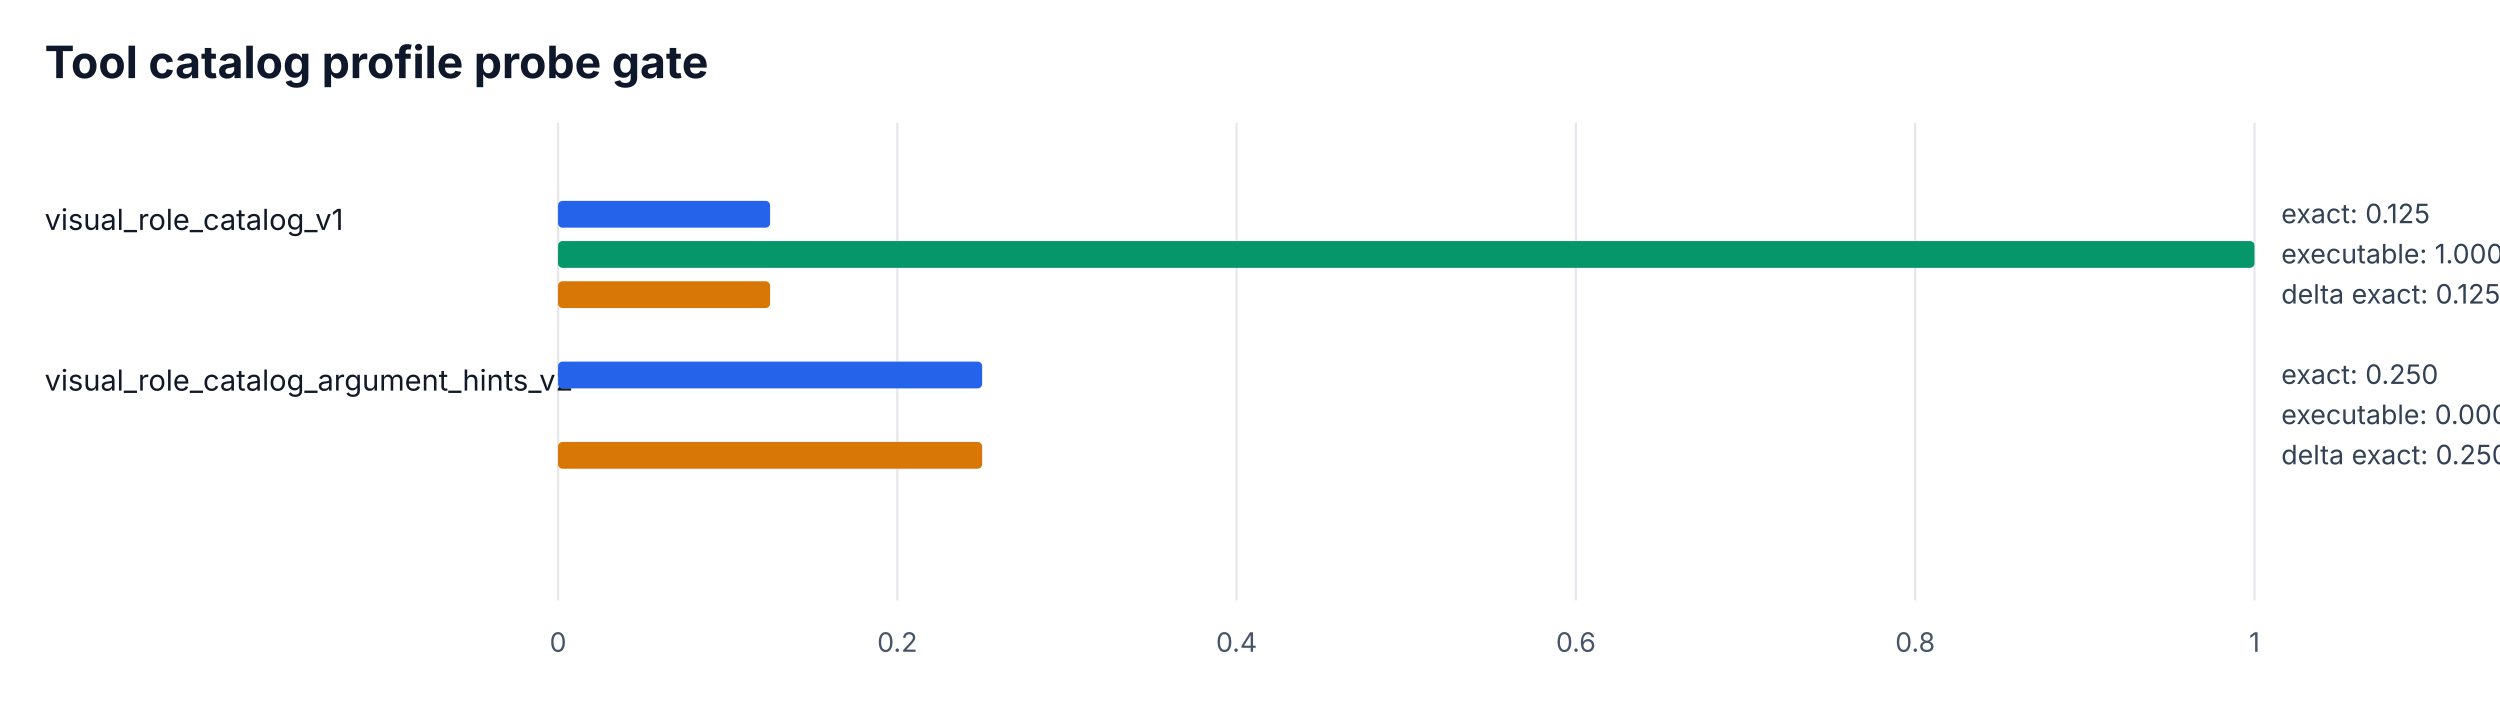
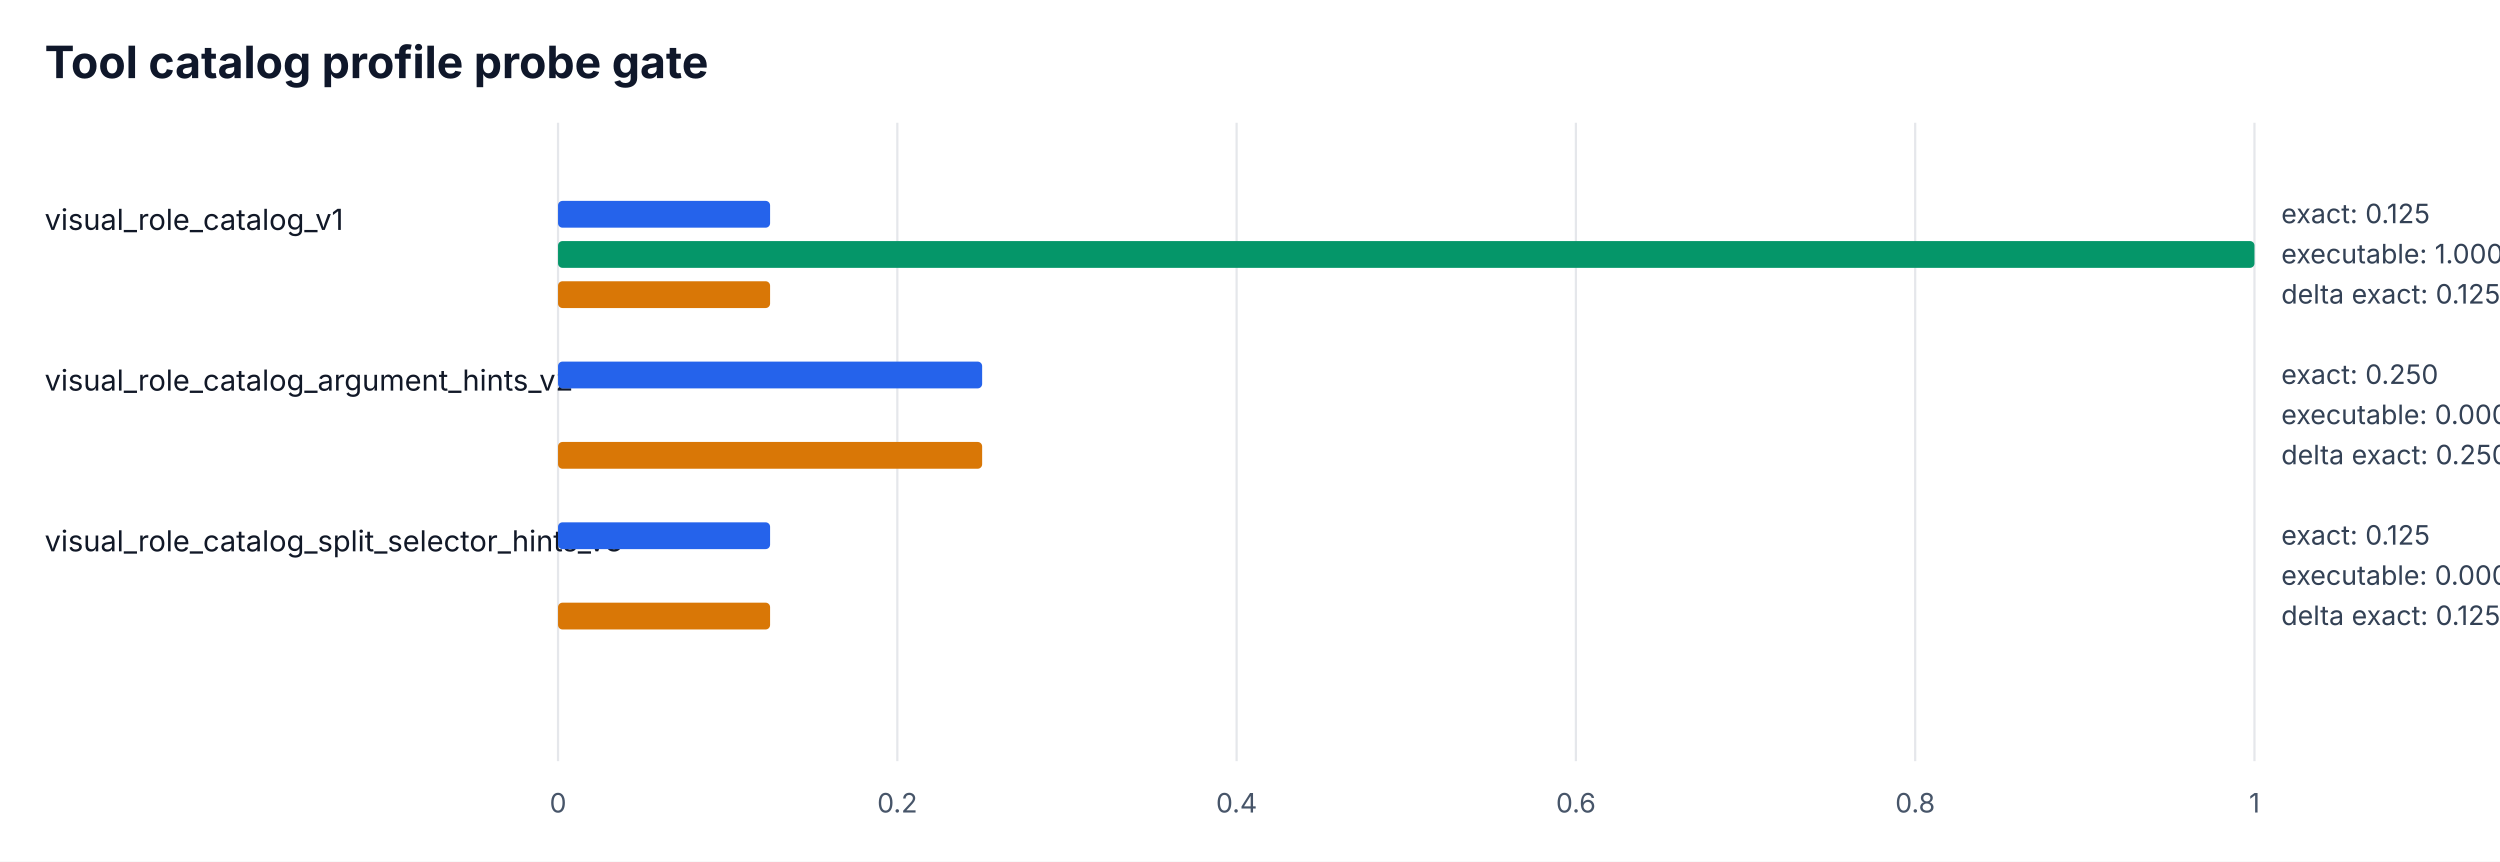
- <svg xmlns="http://www.w3.org/2000/svg" width="1120" height="314" viewBox="0 0 1120 314">
+ <svg xmlns="http://www.w3.org/2000/svg" width="1120" height="386" viewBox="0 0 1120 386">
  <rect width="100%" height="100%" fill="#FFFFFF" />
  <text x="20" y="35" font-size="20" font-family="Inter, Arial, sans-serif" font-weight="700" fill="#0F172A">Tool catalog profile probe gate</text>
  <style>text{font-family:Inter,Arial,sans-serif}</style>
-   <line x1="250.0" y1="55" x2="250.0" y2="269" stroke="#E5E7EB" stroke-width="1" />
-   <text x="250.0" y="292" text-anchor="middle" font-size="12" fill="#475569">0</text>
-   <line x1="402.0" y1="55" x2="402.0" y2="269" stroke="#E5E7EB" stroke-width="1" />
-   <text x="402.0" y="292" text-anchor="middle" font-size="12" fill="#475569">0.2</text>
-   <line x1="554.0" y1="55" x2="554.0" y2="269" stroke="#E5E7EB" stroke-width="1" />
-   <text x="554.0" y="292" text-anchor="middle" font-size="12" fill="#475569">0.4</text>
-   <line x1="706.0" y1="55" x2="706.0" y2="269" stroke="#E5E7EB" stroke-width="1" />
-   <text x="706.0" y="292" text-anchor="middle" font-size="12" fill="#475569">0.6</text>
-   <line x1="858.0" y1="55" x2="858.0" y2="269" stroke="#E5E7EB" stroke-width="1" />
-   <text x="858.0" y="292" text-anchor="middle" font-size="12" fill="#475569">0.8</text>
-   <line x1="1010.0" y1="55" x2="1010.0" y2="269" stroke="#E5E7EB" stroke-width="1" />
-   <text x="1010.0" y="292" text-anchor="middle" font-size="12" fill="#475569">1</text>
+   <line x1="250.0" y1="55" x2="250.0" y2="341" stroke="#E5E7EB" stroke-width="1" />
+   <text x="250.0" y="364" text-anchor="middle" font-size="12" fill="#475569">0</text>
+   <line x1="402.0" y1="55" x2="402.0" y2="341" stroke="#E5E7EB" stroke-width="1" />
+   <text x="402.0" y="364" text-anchor="middle" font-size="12" fill="#475569">0.2</text>
+   <line x1="554.0" y1="55" x2="554.0" y2="341" stroke="#E5E7EB" stroke-width="1" />
+   <text x="554.0" y="364" text-anchor="middle" font-size="12" fill="#475569">0.4</text>
+   <line x1="706.0" y1="55" x2="706.0" y2="341" stroke="#E5E7EB" stroke-width="1" />
+   <text x="706.0" y="364" text-anchor="middle" font-size="12" fill="#475569">0.6</text>
+   <line x1="858.0" y1="55" x2="858.0" y2="341" stroke="#E5E7EB" stroke-width="1" />
+   <text x="858.0" y="364" text-anchor="middle" font-size="12" fill="#475569">0.8</text>
+   <line x1="1010.0" y1="55" x2="1010.0" y2="341" stroke="#E5E7EB" stroke-width="1" />
+   <text x="1010.0" y="364" text-anchor="middle" font-size="12" fill="#475569">1</text>
  <text x="20" y="103" font-size="13" fill="#111827">visual_role_catalog_v1</text>
  <rect x="250" y="90" width="95.0" height="12" rx="2" fill="#2563EB" />
  <text x="1022" y="100" font-size="12" fill="#334155">exact: 0.125</text>
  <rect x="250" y="108" width="760.0" height="12" rx="2" fill="#059669" />
  <text x="1022" y="118" font-size="12" fill="#334155">executable: 1.000</text>
  <rect x="250" y="126" width="95.0" height="12" rx="2" fill="#D97706" />
  <text x="1022" y="136" font-size="12" fill="#334155">delta exact: 0.125</text>
  <text x="20" y="175" font-size="13" fill="#111827">visual_role_catalog_argument_hints_v2</text>
  <rect x="250" y="162" width="190.0" height="12" rx="2" fill="#2563EB" />
  <text x="1022" y="172" font-size="12" fill="#334155">exact: 0.250</text>
  <rect x="250" y="180" width="0.0" height="12" rx="2" fill="#059669" />
  <text x="1022" y="190" font-size="12" fill="#334155">executable: 0.000</text>
  <rect x="250" y="198" width="190.0" height="12" rx="2" fill="#D97706" />
  <text x="1022" y="208" font-size="12" fill="#334155">delta exact: 0.250</text>
+   <text x="20" y="247" font-size="13" fill="#111827">visual_role_catalog_split_selector_hints_v3</text>
+   <rect x="250" y="234" width="95.0" height="12" rx="2" fill="#2563EB" />
+   <text x="1022" y="244" font-size="12" fill="#334155">exact: 0.125</text>
+   <rect x="250" y="252" width="0.0" height="12" rx="2" fill="#059669" />
+   <text x="1022" y="262" font-size="12" fill="#334155">executable: 0.000</text>
+   <rect x="250" y="270" width="95.0" height="12" rx="2" fill="#D97706" />
+   <text x="1022" y="280" font-size="12" fill="#334155">delta exact: 0.125</text>
</svg>
